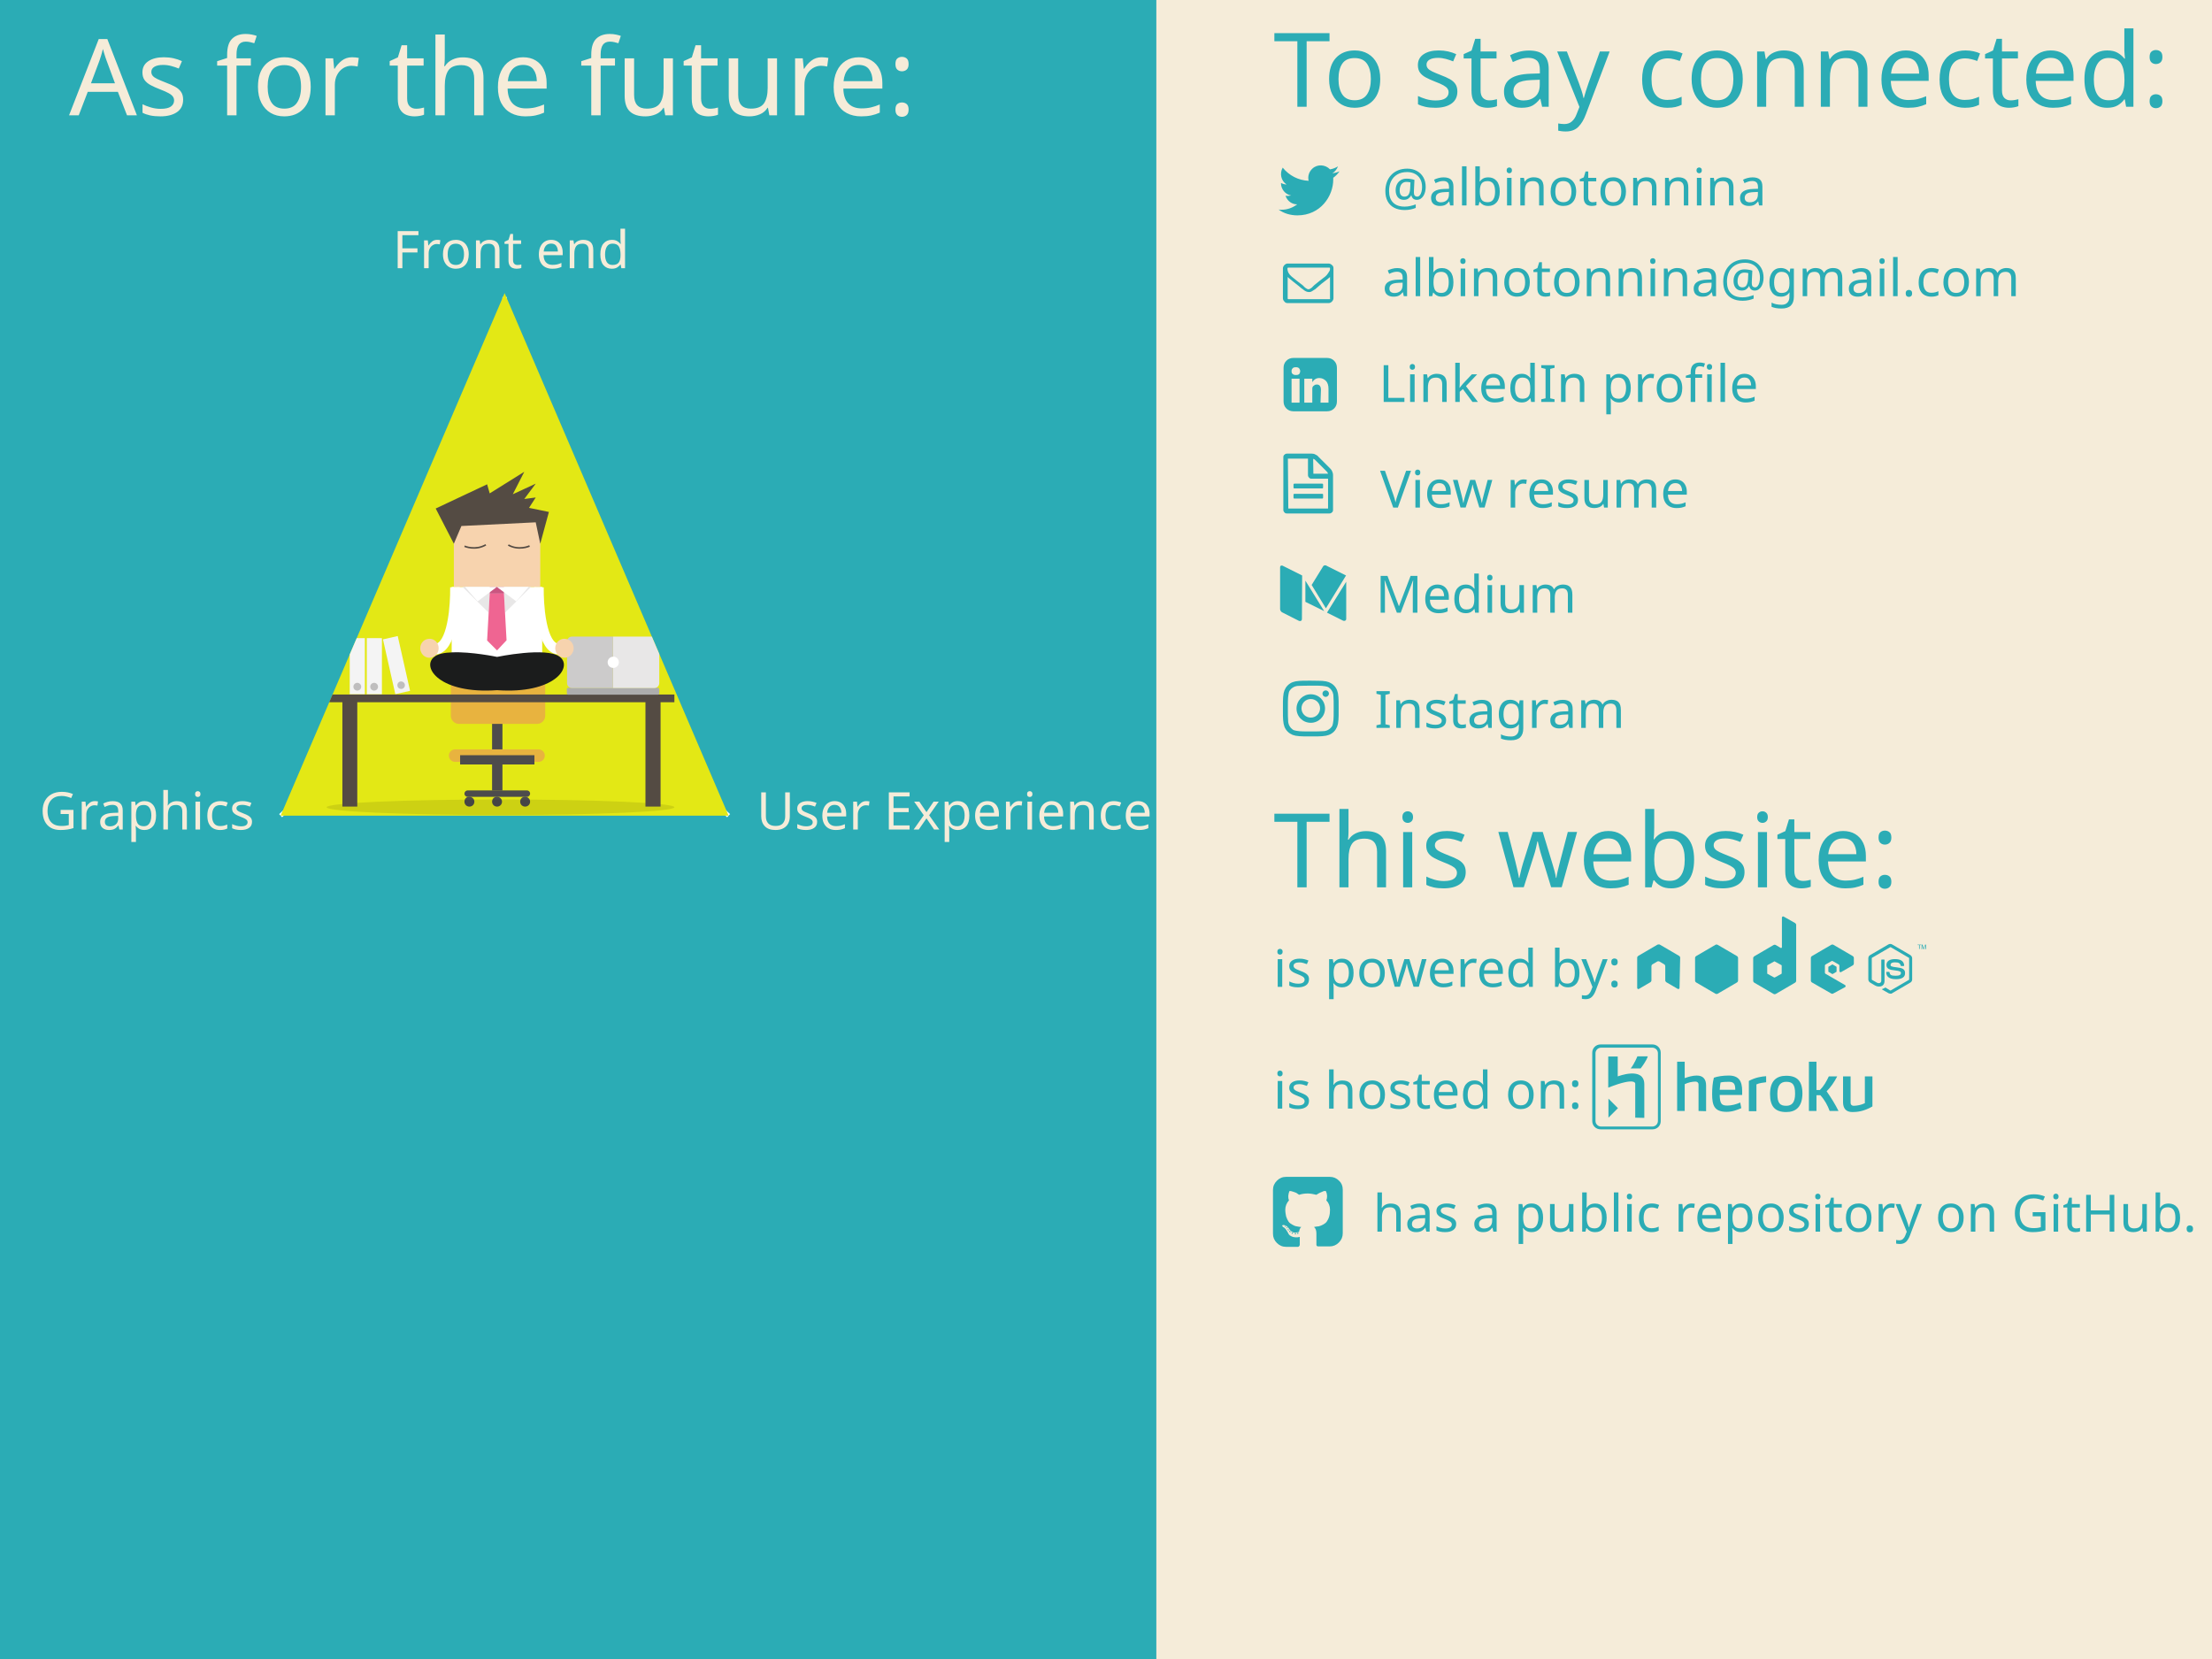
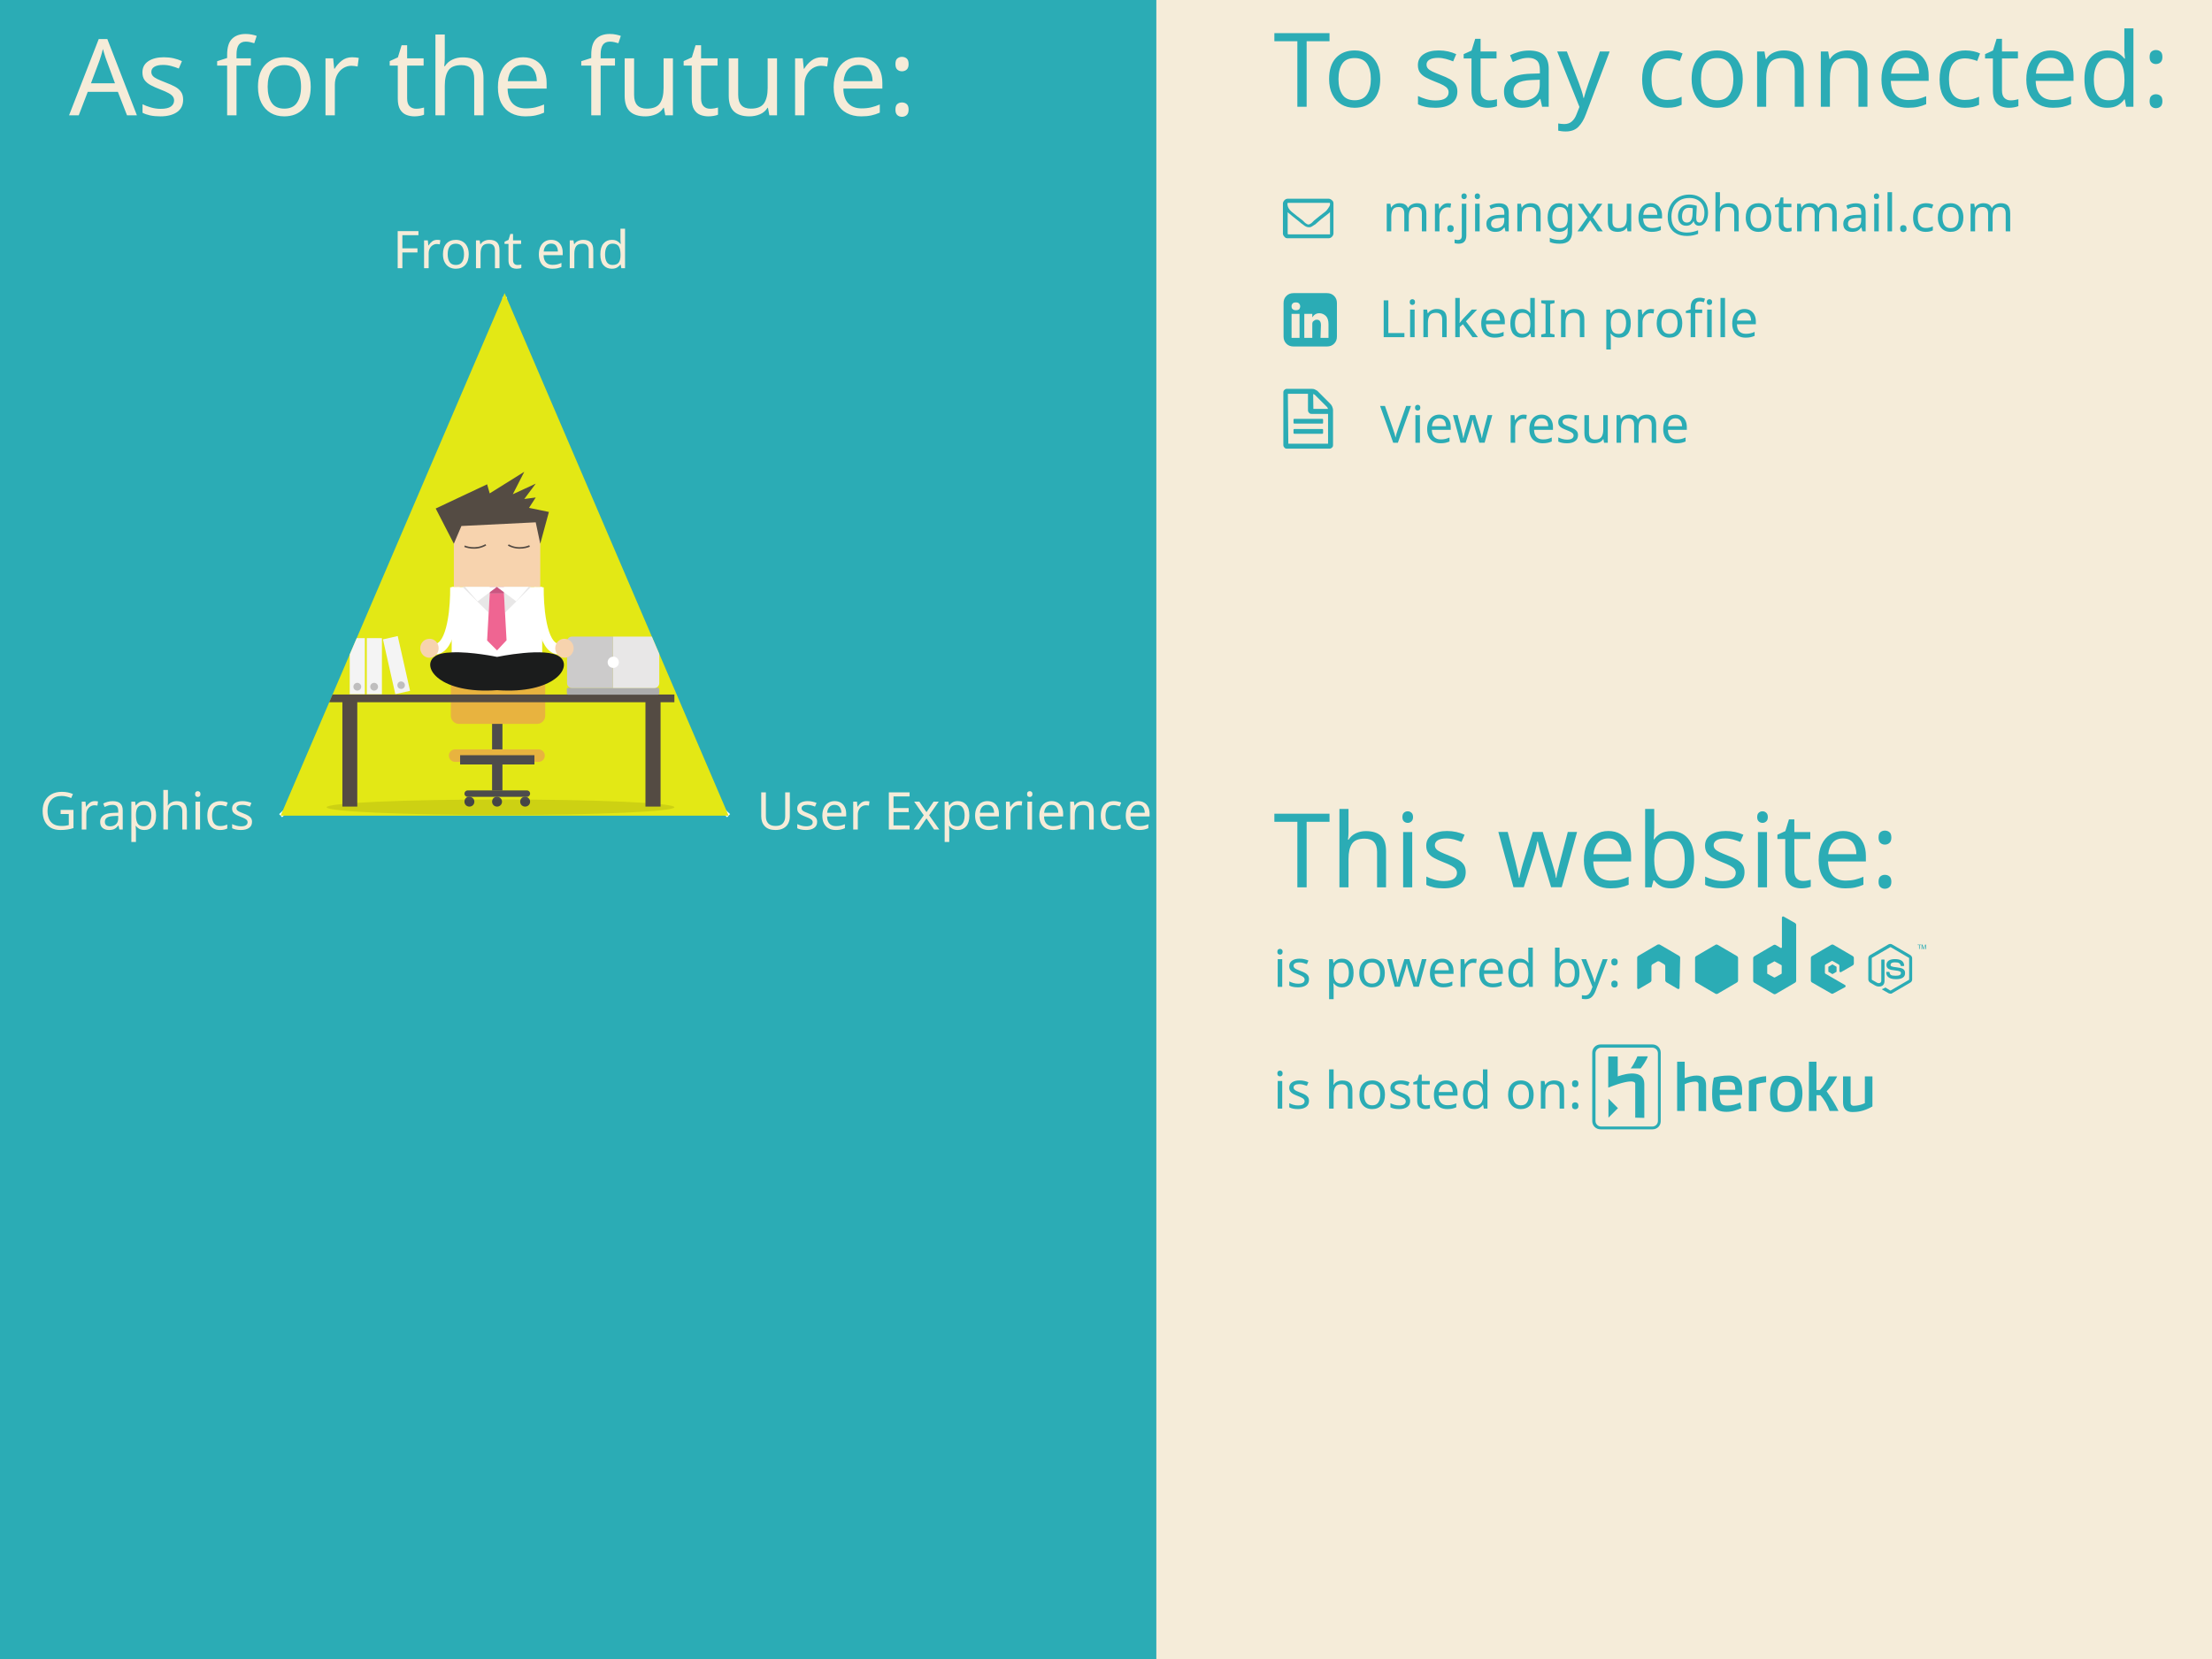
<svg xmlns="http://www.w3.org/2000/svg" xmlns:xlink="http://www.w3.org/1999/xlink" version="1.1" id="svg6" x="0px" y="0px" viewBox="496 -368 1024 768" enable-background="new 496 -368 1024 768" xml:space="preserve">
  <rect id="bg" x="-7122.6" y="-7472" fill="#2BACB5" stroke="#000000" stroke-miterlimit="10" width="15687.9" height="14889" />
  <g id="skills">
    <g id="skillnames">
      <g id="title">
        <text id="texttitle" transform="matrix(1 0 0 1 677.7734 -243.826)" fill="#F5ECD9" font-family="'Roboto-Light'" font-size="24.076px">Front end</text>
      </g>
      <g id="title_1_">
        <text id="texttitle_1_" transform="matrix(1 0 0 1 846.2227 16.0004)" fill="#F5ECD9" font-family="'Roboto-Light'" font-size="24.076px">User Experience</text>
      </g>
      <g id="title_2_">
        <text id="texttitle_2_" transform="matrix(1 0 0 1 514.2649 16.0002)" fill="#F5ECD9" font-family="'Roboto-Light'" font-size="24.076px">Graphics</text>
      </g>
    </g>
    <polyline id="graph1" fill="none" stroke="#FFFFFF" stroke-width="2" stroke-miterlimit="10" points="729.6,-230.5 729.6,-87    833.3,9.6  " />
    <line id="graph2" fill="none" stroke="#FFFFFF" stroke-width="2" stroke-miterlimit="10" x1="729.6" y1="-87" x2="625.9" y2="9.6" />
    <polygon id="skillpath" fill="none" stroke="#FFFFFF" stroke-miterlimit="10" points="729.6,-147.8 748.5,-69.4 709.5,-69.4  " />
    <g id="invincible">
      <defs>
        <polygon id="clippingimage" points="729.6,-232.3 833.3,9.6 625.9,9.6    " />
      </defs>
      <clipPath id="clippingimage_1_">
        <use xlink:href="#clippingimage" overflow="visible" />
      </clipPath>
      <rect x="586.5" y="-244.5" clip-path="url(#clippingimage_1_)" fill="#E3E815" width="323" height="294" />
      <g clip-path="url(#clippingimage_1_)">
        <g>
          <g>
            <rect x="723.8" y="-41.8" fill="#4D4C4C" width="4.8" height="39.8" />
            <path fill="#E8B33F" d="M748.2-18.2c0,1.6-1.3,2.9-2.9,2.9h-38.6c-1.6,0-2.9-1.3-2.9-2.9l0,0c0-1.6,1.3-2.9,2.9-2.9h38.6       C746.9-21.1,748.2-19.8,748.2-18.2L748.2-18.2z" />
            <rect x="709" y="-18.4" fill="#4D4C4C" width="34.4" height="4.3" />
            <path fill="#4D4C4C" d="M741.4-0.6c0,0.8-0.7,1.5-1.5,1.5h-27.4c-0.8,0-1.5-0.7-1.5-1.5l0,0c0-0.8,0.7-1.5,1.5-1.5h27.4       C740.7-2.1,741.4-1.5,741.4-0.6L741.4-0.6z" />
            <path fill="#4D4C4C" d="M715.6,3.1c0,1.3-1,2.3-2.3,2.3c-1.3,0-2.3-1-2.3-2.3c0-1.3,1-2.3,2.3-2.3       C714.6,0.9,715.6,1.9,715.6,3.1z" />
            <path fill="#4D4C4C" d="M741.4,3.1c0,1.3-1,2.3-2.3,2.3c-1.3,0-2.3-1-2.3-2.3c0-1.3,1-2.3,2.3-2.3       C740.4,0.9,741.4,1.9,741.4,3.1z" />
            <path fill="#4D4C4C" d="M728.4,3.1c0,1.3-1,2.3-2.3,2.3c-1.3,0-2.3-1-2.3-2.3c0-1.3,1-2.3,2.3-2.3       C727.4,0.9,728.4,1.9,728.4,3.1z" />
            <path fill="#E8B33F" d="M748.4-36.6c0,2-1.7,3.7-3.7,3.7h-36.3c-2,0-3.7-1.7-3.7-3.7v-13.7c0-2,1.7-3.7,3.7-3.7h36.3       c2,0,3.7,1.7,3.7,3.7V-36.6z" />
          </g>
          <g>
            <path opacity="0.1" d="M808.2,5.7c0,2-36.1,3.6-80.5,3.6c-44.5,0-80.5-1.6-80.5-3.6c0-2,36.1-3.6,80.5-3.6       C772.1,2.1,808.2,3.7,808.2,5.7z" />
          </g>
          <g>
            <rect x="657.9" y="-72.6" fill="#F4F4F4" width="7" height="26" />
            <path fill="#BFBEBE" d="M663.2-50.1c0,1-0.8,1.8-1.8,1.8c-1,0-1.8-0.8-1.8-1.8c0-1,0.8-1.8,1.8-1.8       C662.4-51.9,663.2-51.1,663.2-50.1z" />
          </g>
          <g>
            <rect x="665.8" y="-72.6" fill="#F4F4F4" width="7" height="26" />
            <path fill="#BFBEBE" d="M671-50.1c0,1-0.8,1.8-1.8,1.8c-1,0-1.8-0.8-1.8-1.8c0-1,0.8-1.8,1.8-1.8C670.2-51.9,671-51.1,671-50.1       z" />
          </g>
          <g>
            <rect x="676.1" y="-73.1" transform="matrix(0.9755 -0.2198 0.2198 0.9755 29.8222 147.899)" fill="#F4F4F4" width="7" height="26" />
            <path fill="#BFBEBE" d="M683.4-51.2c0.2,1-0.4,1.9-1.3,2.1c-1,0.2-1.9-0.4-2.1-1.3c-0.2-1,0.4-1.9,1.3-2.1       C682.2-52.7,683.2-52.1,683.4-51.2z" />
          </g>
          <polygon fill="#544B43" points="808.2,-46.5 648.1,-46.5 648.1,-42.9 654.5,-42.9 654.5,5.4 661.4,5.4 661.4,-42.9 794.8,-42.9       794.8,5.4 801.8,5.4 801.8,-42.9 808.2,-42.9     " />
        </g>
        <g>
          <path fill="#ADADAD" d="M801.2-47c0,0.3-0.3,0.6-0.6,0.6H759c-0.3,0-0.6-0.3-0.6-0.6v-2c0-0.3,0.3-0.6,0.6-0.6h41.6      c0.3,0,0.6,0.3,0.6,0.6V-47z" />
          <g>
            <path fill="#E8E7E7" d="M798.9-73.3h-19.1v23.8h19.1c1.3,0,2.3-1,2.3-2.3V-71C801.2-72.3,800.2-73.3,798.9-73.3z" />
            <path fill="#CCCBCB" d="M760.8-73.3c-1.3,0-2.3,1-2.3,2.3v19.2c0,1.3,1,2.3,2.3,2.3h19v-23.8H760.8z" />
          </g>
          <path fill="#FFFFFF" d="M782.5-61.4c0,1.5-1.2,2.6-2.6,2.6c-1.5,0-2.6-1.2-2.6-2.6c0-1.5,1.2-2.6,2.6-2.6      C781.3-64.1,782.5-62.9,782.5-61.4z" />
        </g>
        <g id="me">
          <rect x="705.1" y="-96.3" fill="#FFFFFF" width="41.9" height="41.9" />
          <polygon fill="#F7D3AE" points="706.1,-129 706.1,-115.8 706.1,-96.3 746.1,-96.3 746.1,-115.4 746.1,-129     " />
          <polygon fill="#E8E7E7" points="729.3,-93.2 729.8,-84.4 741.8,-96.3 729.3,-96.3 729.3,-93.2     " />
          <polygon fill="#E8E7E7" points="722.7,-96.3 710.1,-96.3 722.2,-84.4 722.7,-93.2     " />
          <polygon fill="#CA5580" points="726,-93.2 729.3,-93.2 729.3,-96.3 722.7,-96.3 722.7,-93.2     " />
          <polygon fill="#EF6592" points="730.5,-71.6 729.3,-93.2 729.3,-93.2 726,-93.2 722.7,-93.2 721.5,-71.5 726.1,-66.9     " />
          <polygon fill="#FFFFFF" points="726,-96.3 717.1,-89.6 711.3,-96.3     " />
          <polygon fill="#FFFFFF" points="726,-96.3 735,-89.6 740.7,-96.3     " />
          <polygon fill="#1B1C1C" points="747,-51.1 705.2,-51.2 705.2,-61.4 747,-61.4     " />
          <polygon fill="#544B43" points="706.1,-116.3 697.7,-132.6 721.5,-143.8 722.7,-139.6 738.7,-149.6 733.4,-139.2 744,-144.1       738.7,-137 744,-137.7 740.9,-132.9 750.1,-131 746.1,-116.3 744,-126.2 709.6,-124.5     " />
          <path fill="#1B1C1C" d="M728-45.9" />
          <path fill="#1B1C1C" d="M755.2-63.9c-6.1-4.8-29.1,0-29.1,0s-11.9-2.5-20.8-2.1c-3.5,0.1-6.6,0.7-8.3,2.1      c-6.1,4.8,2.7,17.3,29.1,15.4C752.5-46.6,761.3-59.1,755.2-63.9z" />
          <g>
            <path fill="#544B43" d="M711.2-115.5l-0.3,0.7c0.2,0.1,5.3,2.2,10.2-0.7l-0.4-0.6C716.1-113.4,711.2-115.4,711.2-115.5z" />
          </g>
          <g>
            <path fill="#544B43" d="M741-115.6l0.3,0.7c-0.2,0.1-5.2,2.3-10.2-0.5l0.4-0.6C736.1-113.4,740.9-115.5,741-115.6z" />
          </g>
          <g>
            <path fill="#FFFFFF" d="M756.8-70.4c-2,0.9-3.1,0.3-3.7-0.2c-2.2-1.7-3.9-6.7-4.8-14c-0.7-6-0.6-11.4-0.6-11.5c0,0,0,0,0,0       l-4.4-0.1c0,0.2-0.1,5.9,0.7,12.2c1.1,9,3.3,14.9,6.6,17.5c1,0.8,2.5,1.5,4.4,1.5c1,0,2.2-0.2,3.5-0.8L756.8-70.4z" />
            <path fill="#F7D3AE" d="M756.5-63.6c-2.3-0.4-3.8-2.7-3.4-5.1c0.4-2.4,2.6-4,5-3.5c2.3,0.4,3.8,2.7,3.4,5.1       C761-64.7,758.8-63.1,756.5-63.6z" />
          </g>
          <g>
            <path fill="#FFFFFF" d="M695.3-70.4c2,0.9,3.1,0.3,3.7-0.2c2.2-1.7,3.9-6.7,4.8-14c0.7-6,0.6-11.4,0.6-11.5c0,0,0,0,0,0       l4.4-0.1c0,0.2,0.1,5.9-0.7,12.2c-1.1,9-3.3,14.9-6.6,17.5c-1,0.8-2.5,1.5-4.4,1.5c-1,0-2.2-0.2-3.5-0.8L695.3-70.4z" />
            <path fill="#F7D3AE" d="M695.6-63.6c2.3-0.4,3.8-2.7,3.4-5.1c-0.4-2.4-2.6-4-5-3.5c-2.3,0.4-3.8,2.7-3.4,5.1       C691.1-64.7,693.3-63.1,695.6-63.6z" />
          </g>
        </g>
      </g>
    </g>
  </g>
  <g id="sc6title">
    <text transform="matrix(1 0 0 1 527.9698 -314.6172)" fill="#F5ECD9" font-family="'Roboto-Thin'" font-size="49.216px">As for the future:</text>
  </g>
  <rect id="bgright" x="1031.3" y="-1872.5" fill="#F5ECD9" width="2340.6" height="3810.5" />
  <g id="endtitles">
-     <g id="githubsite">
-       <g>
-         <text transform="matrix(1 0 0 1 1098.577 1164.745)" fill="#2BACB5" font-family="'Roboto-Thin'" font-size="23.865px">copyright 2017 Albino Tonnina</text>
-       </g>
-       <path fill="#2BACB5" d="M1093.4,202.4c-0.1,0.1-0.3,0.1-0.4-0.1c-0.2-0.2-0.3-0.3-0.1-0.4c0.1-0.1,0.3-0.1,0.4,0.1    C1093.5,202.2,1093.5,202.4,1093.4,202.4z M1092.5,201.2c0.2,0.2,0.2,0.3,0,0.4c-0.1,0.1-0.3,0-0.3-0.2c-0.1-0.2-0.1-0.3,0-0.4    C1092.3,200.9,1092.4,200.9,1092.5,201.2z M1091.2,199.9c-0.1,0.1-0.2,0.1-0.3,0c-0.2-0.1-0.2-0.2-0.2-0.3c0-0.1,0.2-0.1,0.3,0    C1091.2,199.7,1091.3,199.8,1091.2,199.9z M1091.9,200.6c-0.1,0.1-0.2,0.1-0.3-0.1c-0.1-0.2-0.2-0.3,0-0.3    c0.1-0.1,0.2-0.1,0.3,0.1C1092,200.4,1092,200.5,1091.9,200.6z M1094.6,202.9c-0.1,0.2-0.2,0.3-0.4,0.2c-0.3-0.1-0.3-0.2-0.3-0.3    c0.1-0.2,0.2-0.2,0.4-0.2C1094.6,202.7,1094.6,202.8,1094.6,202.9z M1096,203.1c0,0.2-0.1,0.3-0.3,0.3c-0.3,0-0.3-0.1-0.3-0.3    c0-0.2,0.1-0.3,0.3-0.3C1095.8,202.9,1096,202.9,1096,203.1z M1097.1,202.9c0,0.2-0.1,0.3-0.3,0.3s-0.3,0-0.4-0.2    c0-0.2,0.1-0.3,0.3-0.3C1097,202.6,1097.1,202.7,1097.1,202.9z M1117.6,182.7v20.2c0,1.7-0.6,3.1-1.8,4.3    c-1.2,1.2-2.6,1.8-4.3,1.8h-4.8c-0.3,0-0.4,0-0.5,0s-0.3-0.1-0.4-0.1c-0.2-0.1-0.3-0.2-0.3-0.3c-0.1-0.2-0.1-0.3-0.1-0.6v-5    c0-1.3-0.3-2.3-1.1-3c0.8-0.1,1.5-0.3,2.2-0.3c0.7-0.2,1.3-0.4,2-0.8c0.7-0.4,1.3-0.8,1.7-1.4c0.4-0.6,0.8-1.3,1.1-2.3    s0.4-2,0.4-3.2c0-1.7-0.6-3.2-1.7-4.3c0.5-1.3,0.5-2.8-0.2-4.3c-0.4-0.1-1-0.1-1.7,0.3c-0.8,0.3-1.4,0.6-1.9,0.9l-0.8,0.5    c-1.3-0.3-2.7-0.6-4-0.6c-1.4,0-2.8,0.2-4,0.6c-0.3-0.2-0.5-0.3-0.9-0.6c-0.3-0.3-0.9-0.5-1.8-0.8c-0.8-0.3-1.4-0.4-1.8-0.3    c-0.6,1.6-0.7,3-0.2,4.3c-1.1,1.2-1.7,2.7-1.7,4.3c0,1.2,0.2,2.3,0.4,3.2c0.3,0.9,0.7,1.7,1.1,2.3s1,1,1.7,1.4    c0.7,0.4,1.3,0.7,2,0.8s1.3,0.3,2.2,0.3c-0.6,0.5-0.9,1.3-1,2.2c-0.3,0.2-0.6,0.3-0.9,0.3c-0.3,0.1-0.8,0.1-1.2,0.1    c-0.5,0-0.9-0.2-1.4-0.5c-0.5-0.3-0.8-0.8-1.2-1.3c-0.3-0.4-0.6-0.8-1-1.1c-0.4-0.3-0.8-0.4-1-0.5l-0.4-0.1c-0.3,0-0.5,0-0.6,0.1    c-0.1,0.1-0.2,0.2-0.1,0.3c0,0.1,0.1,0.2,0.2,0.3c0.1,0.1,0.2,0.2,0.3,0.3l0.2,0.1c0.3,0.2,0.6,0.4,0.9,0.8    c0.3,0.4,0.5,0.8,0.7,1.1l0.3,0.5c0.2,0.5,0.5,1,0.9,1.3s0.9,0.5,1.4,0.7c0.5,0.1,1,0.2,1.5,0.2c0.5,0,0.8,0,1.2-0.1l0.5-0.1    c0,0.5,0,1.3,0,2.2s0,1.4,0,1.4c0,0.3-0.1,0.5-0.3,0.7c-0.2,0.2-0.3,0.3-0.5,0.3s-0.4,0-0.7,0h-4.8c-1.7,0-3.1-0.6-4.3-1.8    c-1.2-1.2-1.8-2.6-1.8-4.3v-20.2c0-1.7,0.6-3.1,1.8-4.3c1.2-1.2,2.6-1.8,4.3-1.8h20.2c1.7,0,3.1,0.6,4.3,1.8    C1117,179.6,1117.6,181,1117.6,182.7L1117.6,182.7z" />
-       <g>
-         <text transform="matrix(1 0 0 1 1131.617 202.1562)" fill="#2BACB5" font-family="'Roboto-Thin'" font-size="23.865px">has a public repository on GitHub.</text>
-       </g>
-     </g>
    <g id="node">
      <g>
        <path fill="#2BACB5" d="M1273.8,75.4c0-0.4-0.2-0.7-0.5-0.9l-8.9-5.2c-0.1-0.1-0.3-0.1-0.5-0.1h-0.1c-0.2,0-0.3,0.1-0.5,0.1     l-8.9,5.2c-0.3,0.2-0.5,0.5-0.5,0.9v13.9c0,0.2,0.1,0.4,0.3,0.5s0.4,0.1,0.5,0l5.3-3.1c0.3-0.2,0.5-0.5,0.5-0.9v-6.5     c0-0.4,0.2-0.7,0.5-0.9l2.2-1.3c0.2-0.1,0.3-0.1,0.5-0.1c0.2,0,0.4,0,0.5,0.1l2.2,1.3c0.3,0.2,0.5,0.5,0.5,0.9v6.5     c0,0.4,0.2,0.7,0.5,0.9l5.3,3.1c0.2,0.1,0.4,0.1,0.5,0c0.2-0.1,0.3-0.3,0.3-0.5L1273.8,75.4z" />
        <path fill="#2BACB5" d="M1321.7,56.3c-0.2-0.1-0.4-0.1-0.5,0c-0.2,0.1-0.3,0.3-0.3,0.5v13.7c0,0.1-0.1,0.3-0.2,0.3     c-0.1,0.1-0.3,0.1-0.4,0l-2.2-1.3c-0.3-0.2-0.7-0.2-1.1,0l-8.9,5.2c-0.3,0.2-0.5,0.5-0.5,0.9v10.4c0,0.4,0.2,0.7,0.5,0.9l8.9,5.2     c0.3,0.2,0.7,0.2,1.1,0l8.9-5.2c0.3-0.2,0.5-0.5,0.5-0.9V60.2c0-0.4-0.2-0.7-0.5-0.9L1321.7,56.3z M1320.8,82.6     c0,0.1-0.1,0.2-0.1,0.2l-3.1,1.7c-0.1,0-0.2,0-0.3,0l-3.1-1.7c-0.1,0-0.1-0.1-0.1-0.2V79c0-0.1,0.1-0.2,0.1-0.2l3.1-1.7     c0.1-0.1,0.2-0.1,0.3,0l3.1,1.7c0.1,0.1,0.1,0.1,0.1,0.2V82.6z" />
        <path fill="#2BACB5" d="M1353.7,78.9c0.3-0.2,0.5-0.5,0.5-0.9v-2.5c0-0.4-0.2-0.7-0.5-0.9l-8.9-5.2c-0.3-0.2-0.7-0.2-1.1,0     l-8.9,5.2c-0.3,0.2-0.5,0.5-0.5,0.9v10.4c0,0.4,0.2,0.7,0.5,0.9l8.9,5.1c0.3,0.2,0.7,0.2,1,0l5.4-2.9c0.2-0.1,0.3-0.3,0.3-0.5     c0-0.2-0.1-0.4-0.3-0.5l-9-5.2c-0.2-0.1-0.3-0.3-0.3-0.5v-3.3c0-0.2,0.1-0.4,0.3-0.5l2.8-1.6c0.2-0.1,0.4-0.1,0.5,0l2.8,1.6     c0.2,0.1,0.3,0.3,0.3,0.5v2.5c0,0.2,0.1,0.4,0.3,0.5s0.4,0.1,0.5,0L1353.7,78.9z" />
        <path fill="#2BACB5" d="M1290.1,69.4c0.3-0.2,0.7-0.2,1.1,0l8.9,5.2c0.3,0.2,0.5,0.5,0.5,0.9v10.4c0,0.4-0.2,0.7-0.5,0.9     l-8.9,5.2c-0.3,0.2-0.7,0.2-1.1,0l-8.9-5.2c-0.3-0.2-0.5-0.5-0.5-0.9V75.5c0-0.4,0.2-0.7,0.5-0.9L1290.1,69.4z" />
        <path fill="#2BACB5" d="M1371.2,92c-0.3,0-0.6-0.1-0.9-0.2l-2.8-1.6c-0.4-0.2-0.2-0.3-0.1-0.4c0.6-0.2,0.7-0.2,1.3-0.6     c0.1,0,0.1,0,0.2,0l2.1,1.3c0.1,0,0.2,0,0.3,0l8.4-4.9c0.1,0,0.1-0.1,0.1-0.2v-9.8c0-0.1,0-0.2-0.1-0.2l-8.4-4.9     c-0.1,0-0.2,0-0.3,0l-8.4,4.9c-0.1,0-0.1,0.1-0.1,0.2v9.8c0,0.1,0.1,0.2,0.1,0.2l2.3,1.3c1.2,0.6,2-0.1,2-0.8v-9.7     c0-0.1,0.1-0.2,0.2-0.2h1.1c0.1,0,0.2,0.1,0.2,0.2v9.7c0,1.6-0.9,2.6-2.5,2.6c-0.5,0-0.9,0-1.9-0.5l-2.2-1.3     c-0.5-0.3-0.9-0.9-0.9-1.5v-9.8c0-0.6,0.3-1.2,0.9-1.5l8.4-4.9c0.5-0.3,1.2-0.3,1.7,0l8.4,4.9c0.5,0.3,0.9,0.9,0.9,1.5v9.8     c0,0.6-0.3,1.2-0.9,1.5l-8.4,4.9C1371.8,92,1371.5,92,1371.2,92z" />
        <path fill="#2BACB5" d="M1373.7,85.3c-3.7,0-4.5-1.7-4.5-3.2c0-0.1,0.1-0.2,0.2-0.2h1.1c0.1,0,0.2,0.1,0.2,0.2     c0.2,1.1,0.6,1.6,2.8,1.6c1.8,0,2.5-0.4,2.5-1.3c0-0.5-0.2-0.9-2.9-1.2c-2.3-0.2-3.8-0.7-3.8-2.5c0-1.7,1.4-2.7,3.9-2.7     c2.7,0,4.1,0.9,4.3,2.9c0,0.1,0,0.1-0.1,0.2c0,0-0.1,0.1-0.2,0.1h-1.1c-0.1,0-0.2-0.1-0.2-0.2c-0.3-1.1-0.9-1.5-2.6-1.5     c-1.9,0-2.1,0.7-2.1,1.2c0,0.6,0.3,0.8,2.8,1.1c2.6,0.3,3.9,0.8,3.9,2.6C1378,84.3,1376.5,85.3,1373.7,85.3z" />
        <g>
          <path fill="#2BACB5" d="M1385.4,69.3v0.2h-0.7v1.8h-0.3v-1.8h-0.7v-0.2H1385.4z" />
          <path fill="#2BACB5" d="M1385.6,69.3h0.4l0.6,1.8l0.6-1.8h0.4v2.1h-0.3v-1.2c0,0,0-0.1,0-0.2s0-0.2,0-0.3l-0.6,1.7h-0.3      l-0.6-1.7v0.1c0,0.1,0,0.1,0,0.2s0,0.2,0,0.2v1.2h-0.3L1385.6,69.3L1385.6,69.3L1385.6,69.3z" />
        </g>
        <path fill="#2BACB5" d="M1344.2,78.5c0.1,0,0.1,0,0.2,0l1.7,1c0.1,0,0.1,0.1,0.1,0.2v2c0,0.1,0,0.1-0.1,0.2l-1.7,1     c-0.1,0-0.1,0-0.2,0l-1.7-1c-0.1,0-0.1-0.1-0.1-0.2v-2c0-0.1,0-0.1,0.1-0.2L1344.2,78.5z" />
      </g>
      <text transform="matrix(1 0 0 1 1085.459 88.8281)" fill="#2BACB5" font-family="'Roboto-Thin'" font-size="23.865px">is powered by:</text>
    </g>
    <g id="heroku">
      <g>
        <path fill="#2BACB5" d="M1282.3,146.3v-12.3c0-0.8-0.6-1.3-1.4-1.3c-1.5,0-3.4,0.4-5,1.2v12.4h-3.5v-22.8h3.5v7.6     c1.7-0.6,3.6-1.2,5.6-1.2c3.1,0,4.3,1.9,4.3,4.6v11.9L1282.3,146.3L1282.3,146.3z M1292.1,138.9c0.1,4.1,0.9,4.9,3.5,4.9     c2,0,4.2-0.6,6-1.4l0.5,2.6c-1.9,0.8-4.1,1.7-6.8,1.7c-5.8,0-6.7-3.1-6.7-8.2c0-2.7,0.2-5.2,0.8-7.6c1.7-0.6,4.1-1,6.9-1     c4.7,0,6.2,2.6,6.2,7.2v1.8L1292.1,138.9L1292.1,138.9z M1296.5,132.8c-1,0-2.7,0-4,0.3c-0.1,0.7-0.3,1.7-0.4,3.4h7.2     C1299.3,134.2,1298.9,132.8,1296.5,132.8L1296.5,132.8z M1309.1,134v12.4h-3.5v-14c2.9-1.6,6-2.1,8-2.2v2.8     C1312.3,133.2,1310.5,133.3,1309.1,134L1309.1,134z M1322.9,146.8c-5.1,0-7.5-2.5-7.5-8.3c0-6.2,3-8.5,7.5-8.5     c5.1,0,7.5,2.5,7.5,8.3C1330.3,144.5,1327.3,146.8,1322.9,146.8L1322.9,146.8z M1322.9,132.8c-2.6,0-4.1,1.6-4.1,5.6     c0,4.4,1.3,5.5,4.1,5.5c2.6,0,4.1-1.5,4.1-5.6C1327,133.9,1325.7,132.8,1322.9,132.8L1322.9,132.8z M1347.1,146.3h-4.1     c-0.9-2.5-2.3-5.1-4.3-7.3h-1.8v7.3h-3.5v-22.8h3.5v13.1h1.6c1.8-1.8,3.1-4.1,4.1-6.3h3.9c-1.4,2.7-3,5-4.9,6.9     C1343.8,140.3,1345.6,143.3,1347.1,146.3L1347.1,146.3z M1353.5,146.8c-3.1,0-4.3-1.9-4.3-4.6v-11.9h3.5v12.3     c0,0.8,0.6,1.3,1.4,1.3c1.5,0,3.6-0.4,5.2-1.2v-12.4h3.5v13.9C1358.7,146.6,1355.5,146.8,1353.5,146.8L1353.5,146.8z" />
        <path fill="#2BACB5" d="M1261,154.8h-24.1c-2.1,0-3.8-1.7-3.8-3.8v-31.7c0-2.1,1.7-3.8,3.8-3.8h24.1c2.1,0,3.8,1.7,3.8,3.8v31.7     C1264.8,153.2,1263.1,154.8,1261,154.8L1261,154.8z M1263.5,119.6c0-1.5-1.2-2.6-2.6-2.6h-23.7c-1.5,0-2.6,1.2-2.6,2.6v31.3     c0,1.5,1.2,2.6,2.6,2.6h23.7c1.5,0,2.6-1.2,2.6-2.6V119.6L1263.5,119.6z" />
        <path fill="#2BACB5" d="M1253,149.4v-15.5c0,0,1-3.7-12.5,1.6c0,0.1,0-14.4,0-14.4h4.4v9.2c0,0,12.3-4.8,12.3,3.7s0,15.5,0,15.5     L1253,149.4L1253,149.4z M1255.5,126.6h-4.6c1.7-2.1,3.1-5.6,3.1-5.6h4.8C1258.9,121.1,1258,123.4,1255.5,126.6L1255.5,126.6z      M1240.6,149.4v-8.8l4.4,4.4L1240.6,149.4L1240.6,149.4z" />
      </g>
      <text transform="matrix(1 0 0 1 1085.459 145.1913)" fill="#2BACB5" font-family="'Roboto-Thin'" font-size="23.865px">is hosted on:</text>
    </g>
    <text transform="matrix(1 0 0 1 1085.46 42.7616)" fill="#2BACB5" font-family="'Roboto-Thin'" font-size="47.73px">This website:</text>
-     <g id="medium">
-       <text transform="matrix(1 0 0 1 1132.828 -84.3644)" fill="#2BACB5" font-family="'Roboto-Thin'" font-size="23.865px">Medium</text>
-       <g>
-         <path fill="#2BACB5" d="M1119.1-101.6C1119.1-101.6,1119.1-101.6,1119.1-101.6L1119.1-101.6l-9.2-4.6c-0.1,0-0.1-0.1-0.2-0.1     c-0.1,0-0.2,0-0.3,0c-0.4,0-0.7,0.2-0.9,0.5l-5.3,8.6l6.6,10.8l9.2-15C1119.2-101.5,1119.1-101.6,1119.1-101.6z" />
-         <polygon fill="#2BACB5" points="1100.3,-99.2 1100.3,-89.4 1109,-85.1    " />
-         <path fill="#2BACB5" d="M1110.3-84.4l7.2,3.6c0.9,0.5,1.7,0.1,1.7-0.7v-17.2L1110.3-84.4z" />
-         <path fill="#2BACB5" d="M1098.8-101.6l-9-4.5c-0.2-0.1-0.3-0.1-0.5-0.1c-0.4,0-0.7,0.3-0.7,0.8V-86c0,0.5,0.4,1.1,0.8,1.4l7.9,4     c0.2,0.1,0.4,0.1,0.6,0.1c0.5,0,0.8-0.4,0.8-1L1098.8-101.6C1098.9-101.6,1098.9-101.6,1098.8-101.6z" />
-       </g>
-     </g>
    <g id="linkedin">
-       <text transform="matrix(1 0 0 1 1134.237 -181.9218)" fill="#2BACB5" font-family="'Roboto-Thin'" font-size="23.865px">LinkedIn profile</text>
-       <path fill="#2BACB5" d="M1093.9-181.6h3.7v-11.1h-3.7V-181.6z M1097.9-196.2c0-0.5-0.3-1.1-0.5-1.3c-0.4-0.4-0.9-0.5-1.5-0.5    s-1.2,0.1-1.5,0.5c-0.4,0.4-0.5,0.8-0.5,1.3c0,0.5,0.1,1.1,0.5,1.3c0.4,0.4,0.9,0.5,1.5,0.5l0,0c0.7,0,1.2-0.1,1.6-0.5    C1097.7-195.3,1097.9-195.7,1097.9-196.2L1097.9-196.2z M1107.3-181.6h3.7v-6.4c0-1.6-0.4-2.9-1.2-3.7c-0.8-0.8-1.9-1.3-3-1.3    c-1.5,0-2.5,0.7-3.3,1.9l0,0v-1.6h-3.7c0,0.7,0,4.4,0,11.1h3.7v-6.2c0-0.4,0-0.7,0.1-0.9c0.1-0.4,0.4-0.7,0.8-0.9    c0.3-0.3,0.7-0.4,1.2-0.4c1.2,0,1.9,0.8,1.9,2.5L1107.3-181.6L1107.3-181.6z M1114.9-197.7v15.5c0,1.3-0.4,2.4-1.3,3.3    s-2,1.3-3.3,1.3h-15.5c-1.3,0-2.4-0.4-3.3-1.3s-1.3-2-1.3-3.3v-15.5c0-1.3,0.4-2.4,1.3-3.3s2-1.3,3.3-1.3h15.5    c1.3,0,2.4,0.4,3.3,1.3S1114.9-199,1114.9-197.7z" />
-     </g>
-     <g id="instagram">
-       <text transform="matrix(1 0 0 1 1132.253 -31.0253)" fill="#2BACB5" font-family="'Roboto-Thin'" font-size="23.865px">Instagram</text>
-       <path fill="#2BACB5" d="M1102.8-50.6c3.4,0,3.8,0,5.2,0.1c1.2,0.1,1.9,0.3,2.4,0.4c0.6,0.2,1,0.5,1.5,1c0.4,0.4,0.7,0.9,1,1.5    c0.2,0.5,0.4,1.1,0.4,2.4c0.1,1.3,0.1,1.8,0.1,5.2c0,3.4,0,3.8-0.1,5.2c-0.1,1.2-0.3,1.9-0.4,2.4c-0.2,0.6-0.5,1-1,1.5    c-0.4,0.4-0.9,0.7-1.5,1c-0.5,0.2-1.1,0.4-2.4,0.4c-1.3,0.1-1.8,0.1-5.2,0.1c-3.4,0-3.8,0-5.2-0.1c-1.2-0.1-1.9-0.3-2.4-0.4    c-0.6-0.2-1-0.5-1.5-1c-0.4-0.4-0.7-0.9-1-1.5c-0.2-0.5-0.4-1.1-0.4-2.4c-0.1-1.3-0.1-1.8-0.1-5.2c0-3.4,0-3.8,0.1-5.2    c0.1-1.2,0.3-1.9,0.4-2.4c0.2-0.6,0.5-1,1-1.5c0.4-0.4,0.9-0.7,1.5-1c0.5-0.2,1.1-0.4,2.4-0.4C1099-50.5,1099.4-50.6,1102.8-50.6     M1102.8-52.9c-3.5,0-3.9,0-5.3,0.1c-1.4,0.1-2.3,0.3-3.1,0.6c-0.8,0.3-1.6,0.8-2.3,1.5c-0.7,0.7-1.1,1.4-1.5,2.3    c-0.3,0.8-0.5,1.7-0.6,3.1c-0.1,1.4-0.1,1.8-0.1,5.3c0,3.5,0,3.9,0.1,5.3c0.1,1.4,0.3,2.3,0.6,3.1c0.3,0.8,0.8,1.6,1.5,2.3    c0.7,0.7,1.4,1.1,2.3,1.5c0.8,0.3,1.7,0.5,3.1,0.6c1.4,0.1,1.8,0.1,5.3,0.1c3.5,0,3.9,0,5.3-0.1c1.4-0.1,2.3-0.3,3.1-0.6    c0.8-0.3,1.6-0.8,2.3-1.5c0.7-0.7,1.1-1.4,1.5-2.3c0.3-0.8,0.5-1.7,0.6-3.1c0.1-1.4,0.1-1.8,0.1-5.3c0-3.5,0-3.9-0.1-5.3    c-0.1-1.4-0.3-2.3-0.6-3.1c-0.3-0.8-0.8-1.6-1.5-2.3c-0.7-0.7-1.4-1.1-2.3-1.5c-0.8-0.3-1.7-0.5-3.1-0.6    C1106.7-52.8,1106.3-52.9,1102.8-52.9L1102.8-52.9z" />
-       <path fill="#2BACB5" d="M1102.8-46.6c-3.6,0-6.6,2.9-6.6,6.6s2.9,6.6,6.6,6.6c3.6,0,6.6-2.9,6.6-6.6S1106.5-46.6,1102.8-46.6z     M1102.8-35.8c-2.4,0-4.3-1.9-4.3-4.3s1.9-4.3,4.3-4.3c2.4,0,4.3,1.9,4.3,4.3S1105.2-35.8,1102.8-35.8z" />
-       <circle fill="#2BACB5" cx="1109.7" cy="-46.9" r="1.5" />
+       <text transform="matrix(1 0 0 1 1134.237 -211.9218)" fill="#2BACB5" font-family="'Roboto-Thin'" font-size="23.865px">LinkedIn profile</text>
+       <path fill="#2BACB5" d="M1093.9-211.6h3.7v-11.1h-3.7V-211.6z M1097.9-226.2c0-0.5-0.3-1.1-0.5-1.3c-0.4-0.4-0.9-0.5-1.5-0.5    s-1.2,0.1-1.5,0.5c-0.4,0.4-0.5,0.8-0.5,1.3c0,0.5,0.1,1.1,0.5,1.3c0.4,0.4,0.9,0.5,1.5,0.5l0,0c0.7,0,1.2-0.1,1.6-0.5    C1097.7-225.3,1097.9-225.7,1097.9-226.2L1097.9-226.2z M1107.3-211.6h3.7v-6.4c0-1.6-0.4-2.9-1.2-3.7c-0.8-0.8-1.9-1.3-3-1.3    c-1.5,0-2.5,0.7-3.3,1.9l0,0v-1.6h-3.7c0,0.7,0,4.4,0,11.1h3.7v-6.2c0-0.4,0-0.7,0.1-0.9c0.1-0.4,0.4-0.7,0.8-0.9    c0.3-0.3,0.7-0.4,1.2-0.4c1.2,0,1.9,0.8,1.9,2.5L1107.3-211.6L1107.3-211.6z M1114.9-227.7v15.5c0,1.3-0.4,2.4-1.3,3.3    s-2,1.3-3.3,1.3h-15.5c-1.3,0-2.4-0.4-3.3-1.3s-1.3-2-1.3-3.3v-15.5c0-1.3,0.4-2.4,1.3-3.3s2-1.3,3.3-1.3h15.5    c1.3,0,2.4,0.4,3.3,1.3S1114.9-229,1114.9-227.7z" />
    </g>
    <g id="contactresume">
-       <path fill="#2BACB5" d="M1108.5-138.9v1.2c0,0.1,0,0.3-0.1,0.4c-0.1,0.1-0.3,0.1-0.4,0.1h-12.7c-0.1,0-0.3,0-0.4-0.1    c-0.1-0.1-0.1-0.3-0.1-0.4v-1.2c0-0.1,0-0.3,0.1-0.4c0.1-0.1,0.3-0.1,0.4-0.1h12.7c0.1,0,0.3,0,0.4,0.1    C1108.5-139.2,1108.5-139.1,1108.5-138.9z M1108.5-143.6v1.2c0,0.1,0,0.3-0.1,0.4c-0.1,0.1-0.3,0.1-0.4,0.1h-12.7    c-0.1,0-0.3,0-0.4-0.1c-0.1-0.1-0.1-0.3-0.1-0.4v-1.2c0-0.1,0-0.3,0.1-0.4c0.1-0.1,0.3-0.1,0.4-0.1h12.7c0.1,0,0.3,0,0.4,0.1    S1108.5-143.7,1108.5-143.6z M1092.4-132.6h18.4v-13.8h-7.6c-0.5,0-0.9-0.1-1.2-0.5c-0.4-0.4-0.5-0.8-0.5-1.2v-7.6h-9.3    L1092.4-132.6L1092.4-132.6z M1104-148.7h6.8c-0.1-0.4-0.3-0.5-0.4-0.8l-5.7-5.7c-0.1-0.1-0.4-0.3-0.8-0.4L1104-148.7L1104-148.7z     M1113.1-148.2v16.2c0,0.5-0.1,0.9-0.5,1.2c-0.4,0.4-0.8,0.5-1.2,0.5h-19.6c-0.5,0-0.9-0.1-1.2-0.5c-0.4-0.4-0.5-0.8-0.5-1.2    v-24.3c0-0.5,0.1-0.9,0.5-1.2c0.4-0.4,0.8-0.5,1.2-0.5h11.5c0.5,0,1.1,0.1,1.6,0.4c0.5,0.3,1.1,0.5,1.3,0.9l5.6,5.6    c0.4,0.4,0.7,0.8,0.9,1.3C1113-149.1,1113.1-148.6,1113.1-148.2L1113.1-148.2z" />
+       <path fill="#2BACB5" d="M1108.5-168.9v1.2c0,0.1,0,0.3-0.1,0.4c-0.1,0.1-0.3,0.1-0.4,0.1h-12.7c-0.1,0-0.3,0-0.4-0.1    c-0.1-0.1-0.1-0.3-0.1-0.4v-1.2c0-0.1,0-0.3,0.1-0.4c0.1-0.1,0.3-0.1,0.4-0.1h12.7c0.1,0,0.3,0,0.4,0.1    C1108.5-169.2,1108.5-169.1,1108.5-168.9z M1108.5-173.6v1.2c0,0.1,0,0.3-0.1,0.4c-0.1,0.1-0.3,0.1-0.4,0.1h-12.7    c-0.1,0-0.3,0-0.4-0.1c-0.1-0.1-0.1-0.3-0.1-0.4v-1.2c0-0.1,0-0.3,0.1-0.4c0.1-0.1,0.3-0.1,0.4-0.1h12.7c0.1,0,0.3,0,0.4,0.1    S1108.5-173.7,1108.5-173.6z M1092.4-162.6h18.4v-13.8h-7.6c-0.5,0-0.9-0.1-1.2-0.5c-0.4-0.4-0.5-0.8-0.5-1.2v-7.6h-9.3    L1092.4-162.6L1092.4-162.6z M1104-178.7h6.8c-0.1-0.4-0.3-0.5-0.4-0.8l-5.7-5.7c-0.1-0.1-0.4-0.3-0.8-0.4L1104-178.7L1104-178.7z     M1113.1-178.2v16.2c0,0.5-0.1,0.9-0.5,1.2c-0.4,0.4-0.8,0.5-1.2,0.5h-19.6c-0.5,0-0.9-0.1-1.2-0.5c-0.4-0.4-0.5-0.8-0.5-1.2    v-24.3c0-0.5,0.1-0.9,0.5-1.2c0.4-0.4,0.8-0.5,1.2-0.5h11.5c0.5,0,1.1,0.1,1.6,0.4c0.5,0.3,1.1,0.5,1.3,0.9l5.6,5.6    c0.4,0.4,0.7,0.8,0.9,1.3C1113-179.1,1113.1-178.6,1113.1-178.2L1113.1-178.2z" />
      <g>
-         <text transform="matrix(1 0 0 1 1134.881 -133.0322)" fill="#2BACB5" font-family="'Roboto-Thin'" font-size="23.865px">View resume</text>
+         <text transform="matrix(1 0 0 1 1134.881 -163.0322)" fill="#2BACB5" font-family="'Roboto-Thin'" font-size="23.865px">View resume</text>
      </g>
    </g>
    <g id="email">
-       <text transform="matrix(1 0 0 1 1135.932 -230.895)" fill="#2BACB5" font-family="'Roboto-Thin'" font-size="23.865px">albinotonnina@gmail.com</text>
-       <path fill="#2BACB5" d="M1111.7-229.9v-9.9c-0.3,0.3-0.5,0.5-0.9,0.8c-2.3,1.7-4.1,3.2-5.4,4.4c-0.4,0.4-0.8,0.7-1.1,0.8    c-0.3,0.3-0.7,0.4-1.1,0.7c-0.5,0.3-0.9,0.3-1.3,0.3l0,0c-0.4,0-0.8-0.1-1.3-0.3c-0.5-0.3-0.8-0.4-1.1-0.7    c-0.3-0.3-0.7-0.5-1.1-0.8c-1.3-1.2-3.2-2.5-5.4-4.4c-0.3-0.3-0.7-0.5-0.9-0.8v9.9c0,0.1,0,0.3,0.1,0.3c0.1,0.1,0.1,0.1,0.3,0.1    h19c0.1,0,0.3,0,0.3-0.1C1111.7-229.6,1111.7-229.7,1111.7-229.9L1111.7-229.9z M1111.7-243.4v-0.3c0,0,0,0,0-0.1s0-0.1,0-0.1    s0,0-0.1-0.1c0-0.1,0-0.1-0.1-0.1h-0.1h-19c-0.1,0-0.3,0-0.3,0.1c-0.1,0.1-0.1,0.1-0.1,0.3c0,1.5,0.7,2.7,1.9,3.7    c1.6,1.3,3.3,2.7,5.2,4.1c0,0,0.1,0.1,0.4,0.4c0.3,0.3,0.4,0.4,0.5,0.5c0.1,0.1,0.4,0.3,0.5,0.4c0.3,0.1,0.4,0.3,0.7,0.4    c0.1,0.1,0.4,0.1,0.5,0.1l0,0c0.1,0,0.4,0,0.5-0.1c0.1-0.1,0.4-0.1,0.7-0.4c0.3-0.1,0.4-0.3,0.5-0.4s0.4-0.3,0.5-0.5    c0.3-0.3,0.4-0.3,0.4-0.4c1.9-1.5,3.4-2.8,5.2-4.1c0.5-0.4,0.9-0.9,1.3-1.5C1111.4-242.3,1111.7-242.9,1111.7-243.4L1111.7-243.4z     M1113.3-243.8v13.9c0,0.5-0.3,1.1-0.7,1.5s-0.9,0.7-1.5,0.7h-19c-0.5,0-1.1-0.1-1.5-0.7c-0.4-0.4-0.7-0.9-0.7-1.5v-13.9    c0-0.5,0.3-1.1,0.7-1.5c0.4-0.4,0.9-0.7,1.5-0.7h19c0.5,0,1.1,0.3,1.5,0.7C1113.1-244.9,1113.3-244.5,1113.3-243.8z" />
+       <text transform="matrix(1 0 0 1 1135.932 -260.895)" fill="#2BACB5" font-family="'Roboto-Thin'" font-size="23.865px">mr.jiangxue@hotmail.com</text>
+       <path fill="#2BACB5" d="M1111.7-259.9v-9.9c-0.3,0.3-0.5,0.5-0.9,0.8c-2.3,1.7-4.1,3.2-5.4,4.4c-0.4,0.4-0.8,0.7-1.1,0.8    c-0.3,0.3-0.7,0.4-1.1,0.7c-0.5,0.3-0.9,0.3-1.3,0.3l0,0c-0.4,0-0.8-0.1-1.3-0.3c-0.5-0.3-0.8-0.4-1.1-0.7    c-0.3-0.3-0.7-0.5-1.1-0.8c-1.3-1.2-3.2-2.5-5.4-4.4c-0.3-0.3-0.7-0.5-0.9-0.8v9.9c0,0.1,0,0.3,0.1,0.3c0.1,0.1,0.1,0.1,0.3,0.1    h19c0.1,0,0.3,0,0.3-0.1C1111.7-259.6,1111.7-259.7,1111.7-259.9L1111.7-259.9z M1111.7-273.4v-0.3c0,0,0,0,0-0.1    c0-0.1,0-0.1,0-0.1s0,0-0.1-0.1c0-0.1,0-0.1-0.1-0.1h-0.1h-19c-0.1,0-0.3,0-0.3,0.1c-0.1,0.1-0.1,0.1-0.1,0.3    c0,1.5,0.7,2.7,1.9,3.7c1.6,1.3,3.3,2.7,5.2,4.1c0,0,0.1,0.1,0.4,0.4c0.3,0.3,0.4,0.4,0.5,0.5c0.1,0.1,0.4,0.3,0.5,0.4    c0.3,0.1,0.4,0.3,0.7,0.4c0.1,0.1,0.4,0.1,0.5,0.1l0,0c0.1,0,0.4,0,0.5-0.1c0.1-0.1,0.4-0.1,0.7-0.4c0.3-0.1,0.4-0.3,0.5-0.4    c0.1-0.1,0.4-0.3,0.5-0.5c0.3-0.3,0.4-0.3,0.4-0.4c1.9-1.5,3.4-2.8,5.2-4.1c0.5-0.4,0.9-0.9,1.3-1.5    C1111.4-272.3,1111.7-272.9,1111.7-273.4L1111.7-273.4z M1113.3-273.8v13.9c0,0.5-0.3,1.1-0.7,1.5c-0.4,0.4-0.9,0.7-1.5,0.7h-19    c-0.5,0-1.1-0.1-1.5-0.7c-0.4-0.4-0.7-0.9-0.7-1.5v-13.9c0-0.5,0.3-1.1,0.7-1.5c0.4-0.4,0.9-0.7,1.5-0.7h19c0.5,0,1.1,0.3,1.5,0.7    C1113.1-274.9,1113.3-274.5,1113.3-273.8z" />
    </g>
    <text transform="matrix(1 0 0 1 1085.46 -318.587)" fill="#2BACB5" font-family="'Roboto-Thin'" font-size="47.73px">To stay connected:</text>
    <text transform="matrix(1 0 0 1 1085.46 835)" fill="#2BACB5" font-family="'Roboto-Thin'" font-size="65.252px">Bye!</text>
-     <g id="twitter">
-       <text transform="matrix(1 0 0 1 1135.932 -272.895)" fill="#2BACB5" font-family="'Roboto-Thin'" font-size="23.865px">@albinotonnina</text>
-       <path fill="#2BACB5" d="M1096.6-268.3c10.7,0,16.6-8.9,16.6-16.6c0-0.3,0-0.5,0-0.8c1.1-0.8,2.1-1.8,2.9-3    c-1.1,0.5-2.2,0.8-3.3,0.9c1.2-0.7,2.1-1.9,2.6-3.2c-1.1,0.7-2.4,1.2-3.7,1.4c-2.2-2.3-5.9-2.5-8.2-0.3c-1.5,1.4-2.2,3.5-1.7,5.6    c-4.7-0.2-9-2.4-12-6.1c-1.5,2.7-0.8,6.1,1.8,7.8c-0.9,0-1.8-0.3-2.6-0.7c0,0,0,0,0,0.1c0,2.8,2,5.2,4.7,5.7    c-0.9,0.2-1.8,0.3-2.6,0.1c0.8,2.4,2.9,4,5.4,4c-2.1,1.6-4.6,2.5-7.2,2.5c-0.5,0-0.9,0-1.4-0.1    C1090.3-269.2,1093.4-268.3,1096.6-268.3" />
-     </g>
  </g>
  <rect id="noskillwordshere" x="517.3" y="-368" fill="none" width="366.9" height="410.8" />
</svg>
